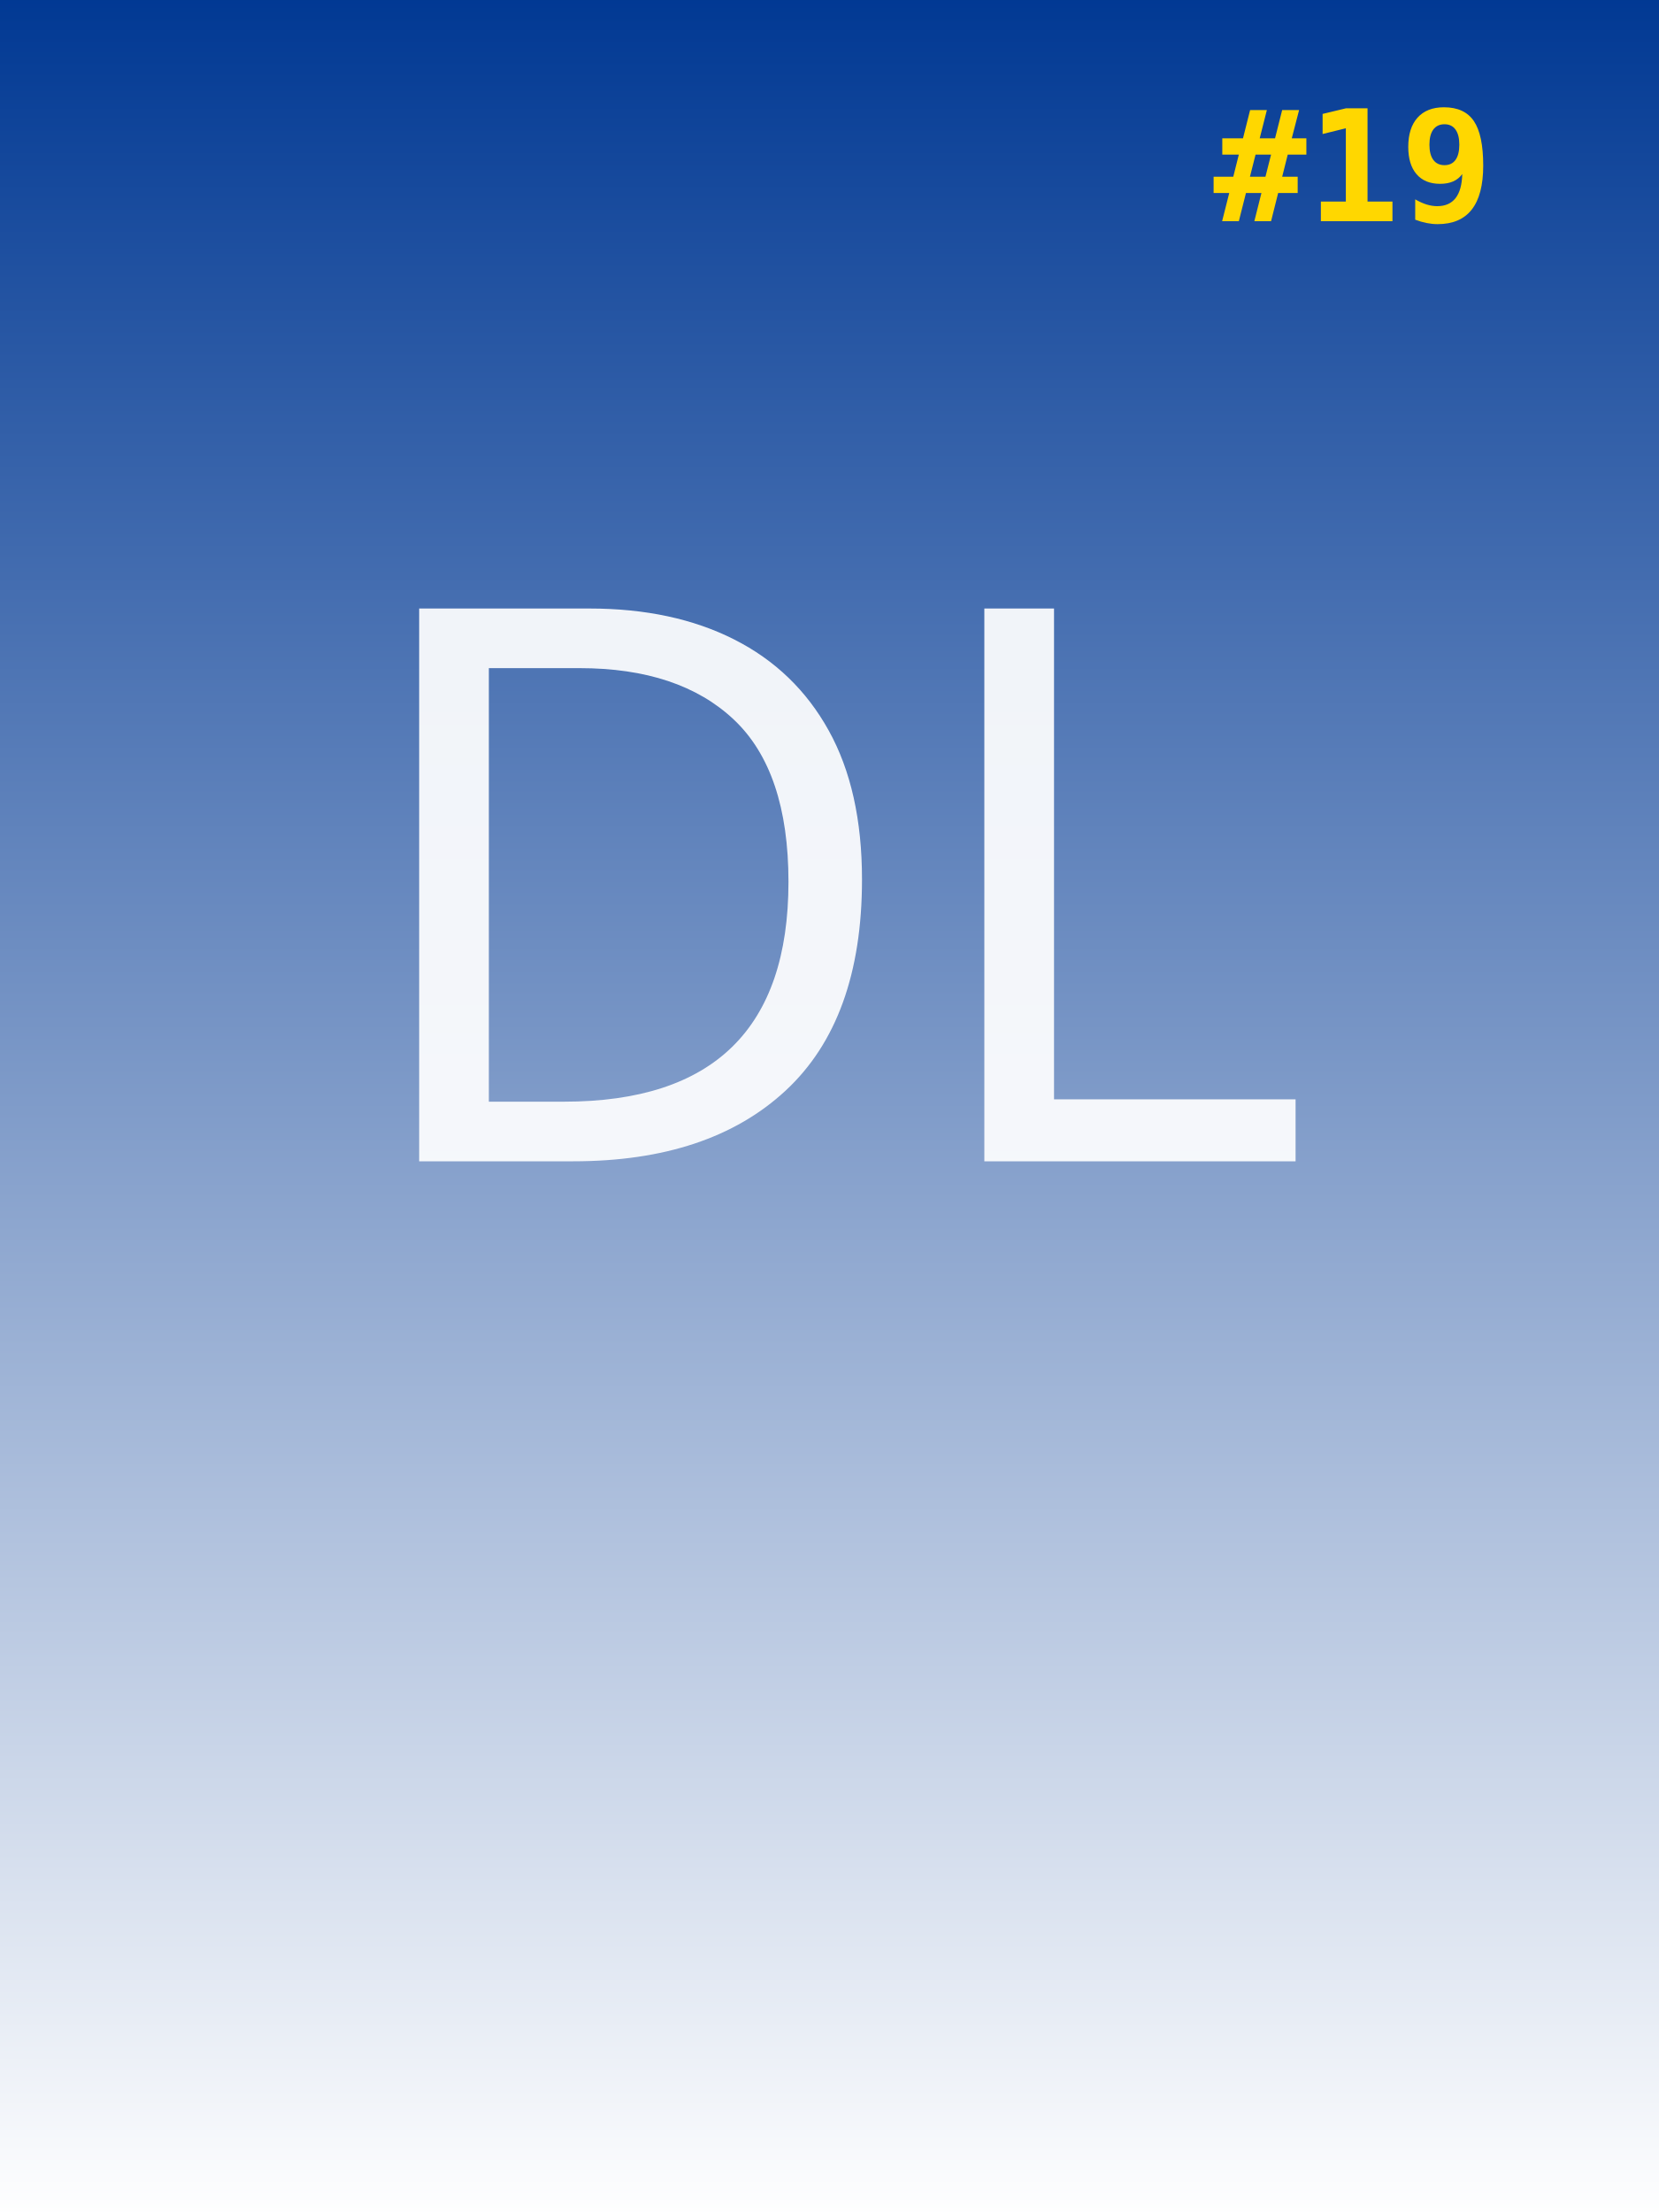
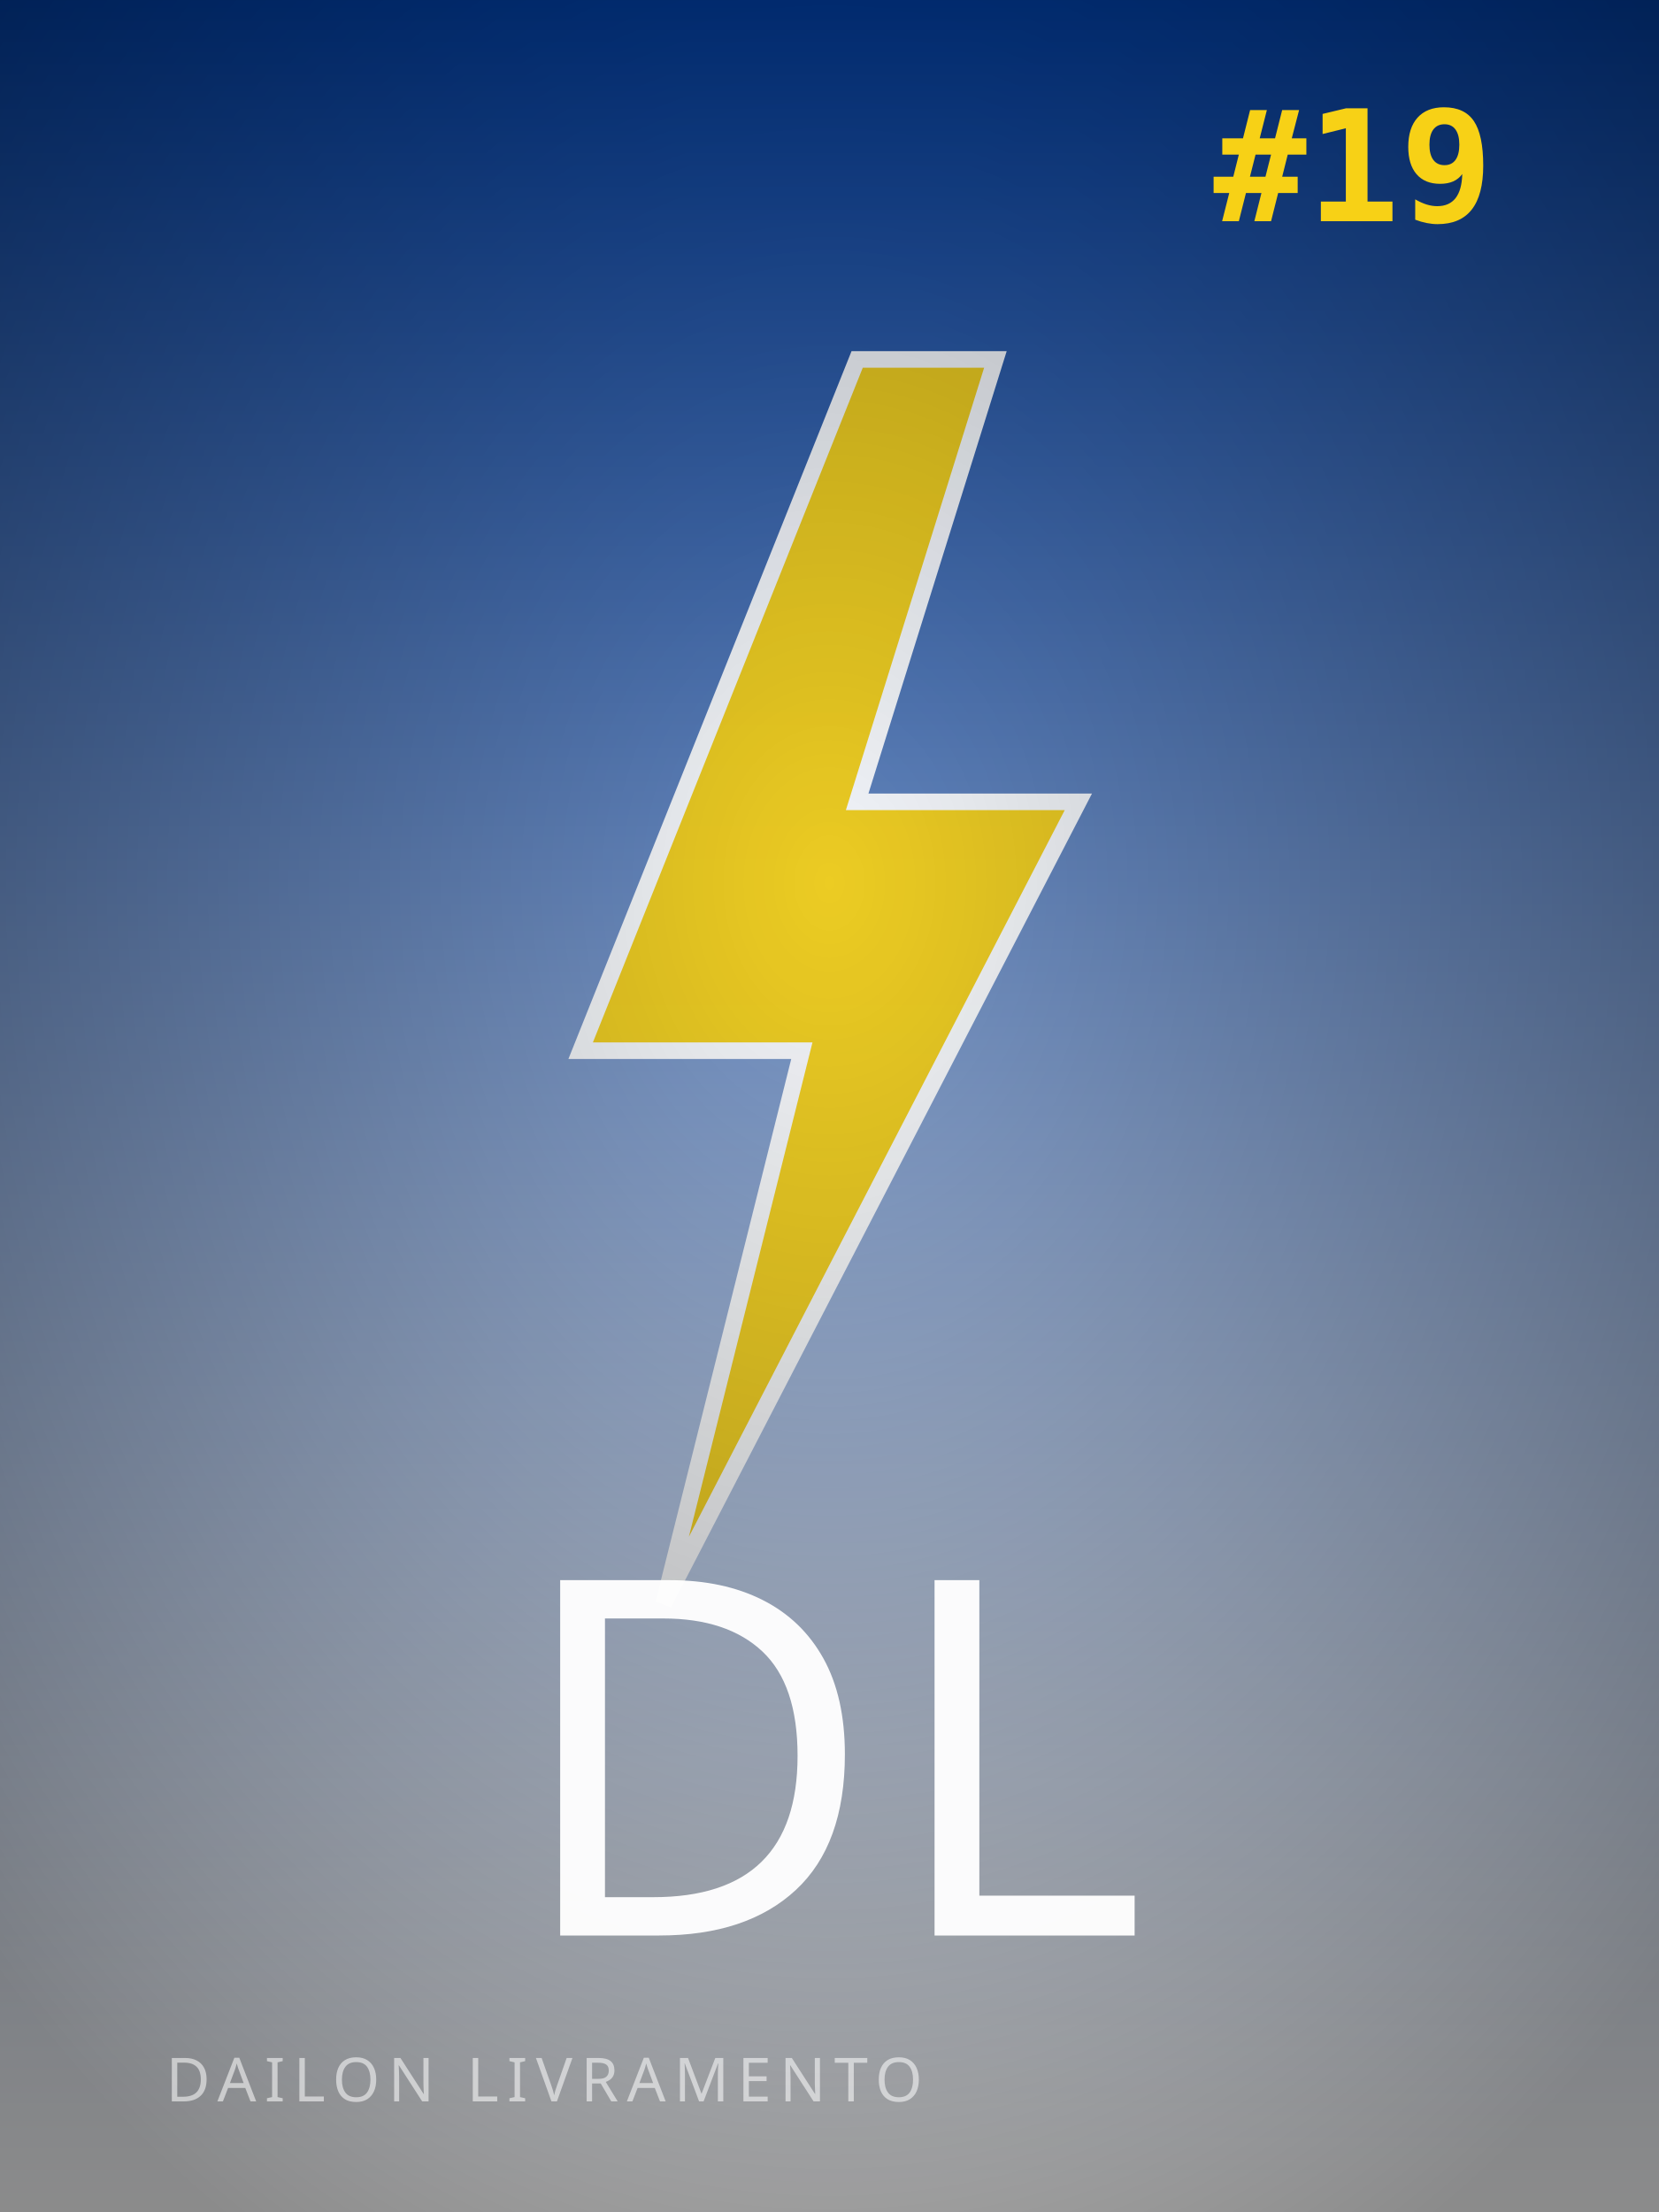
<svg xmlns="http://www.w3.org/2000/svg" viewBox="0 0 600 800" role="img" aria-labelledby="t">
  <defs>
-     <linearGradient id="g" x1="0" y1="0" x2="0" y2="1">
+     <linearGradient id="bg" x1="0" y1="0" x2="0" y2="1">
      <stop offset="0%" stop-color="#003893" />
      <stop offset="100%" stop-color="#FFFFFF" />
    </linearGradient>
+     <radialGradient id="vignette" cx="0.5" cy="0.4" r="0.7">
+       <stop offset="0%" stop-color="transparent" />
+       <stop offset="100%" stop-color="rgba(0,0,0,0.45)" />
+     </radialGradient>
  </defs>
-   <rect width="600" height="800" fill="url(#g)" />
-   <text x="300" y="420" text-anchor="middle" font-family="Anton, Impact, sans-serif" font-size="280" fill="#fff" opacity="0.92">DL</text>
-   <text x="540" y="80" text-anchor="end" font-family="JetBrains Mono, monospace" font-size="56" fill="#FFD700" font-weight="700">#19</text>
+   <rect width="600" height="800" fill="url(#bg)" />
+   <path d="M310 130 L210 380 L290 380 L240 580 L390 290 L310 290 L360 130 Z" fill="#F7D116" stroke="#fff" stroke-width="6" opacity="0.92" />
+   <rect width="600" height="800" fill="url(#vignette)" />
+   <text x="300" y="700" text-anchor="middle" font-family="Anton, Impact, sans-serif" font-size="180" fill="#fff" opacity="0.96" letter-spacing="4">DL</text>
+   <text x="540" y="80" text-anchor="end" font-family="JetBrains Mono, monospace" font-size="56" fill="#F7D116" font-weight="700">#19</text>
+   <text x="60" y="760" font-family="Anton, Impact, sans-serif" font-size="22" fill="#fff" opacity="0.55" letter-spacing="3">DAILON LIVRAMENTO</text>
</svg>
